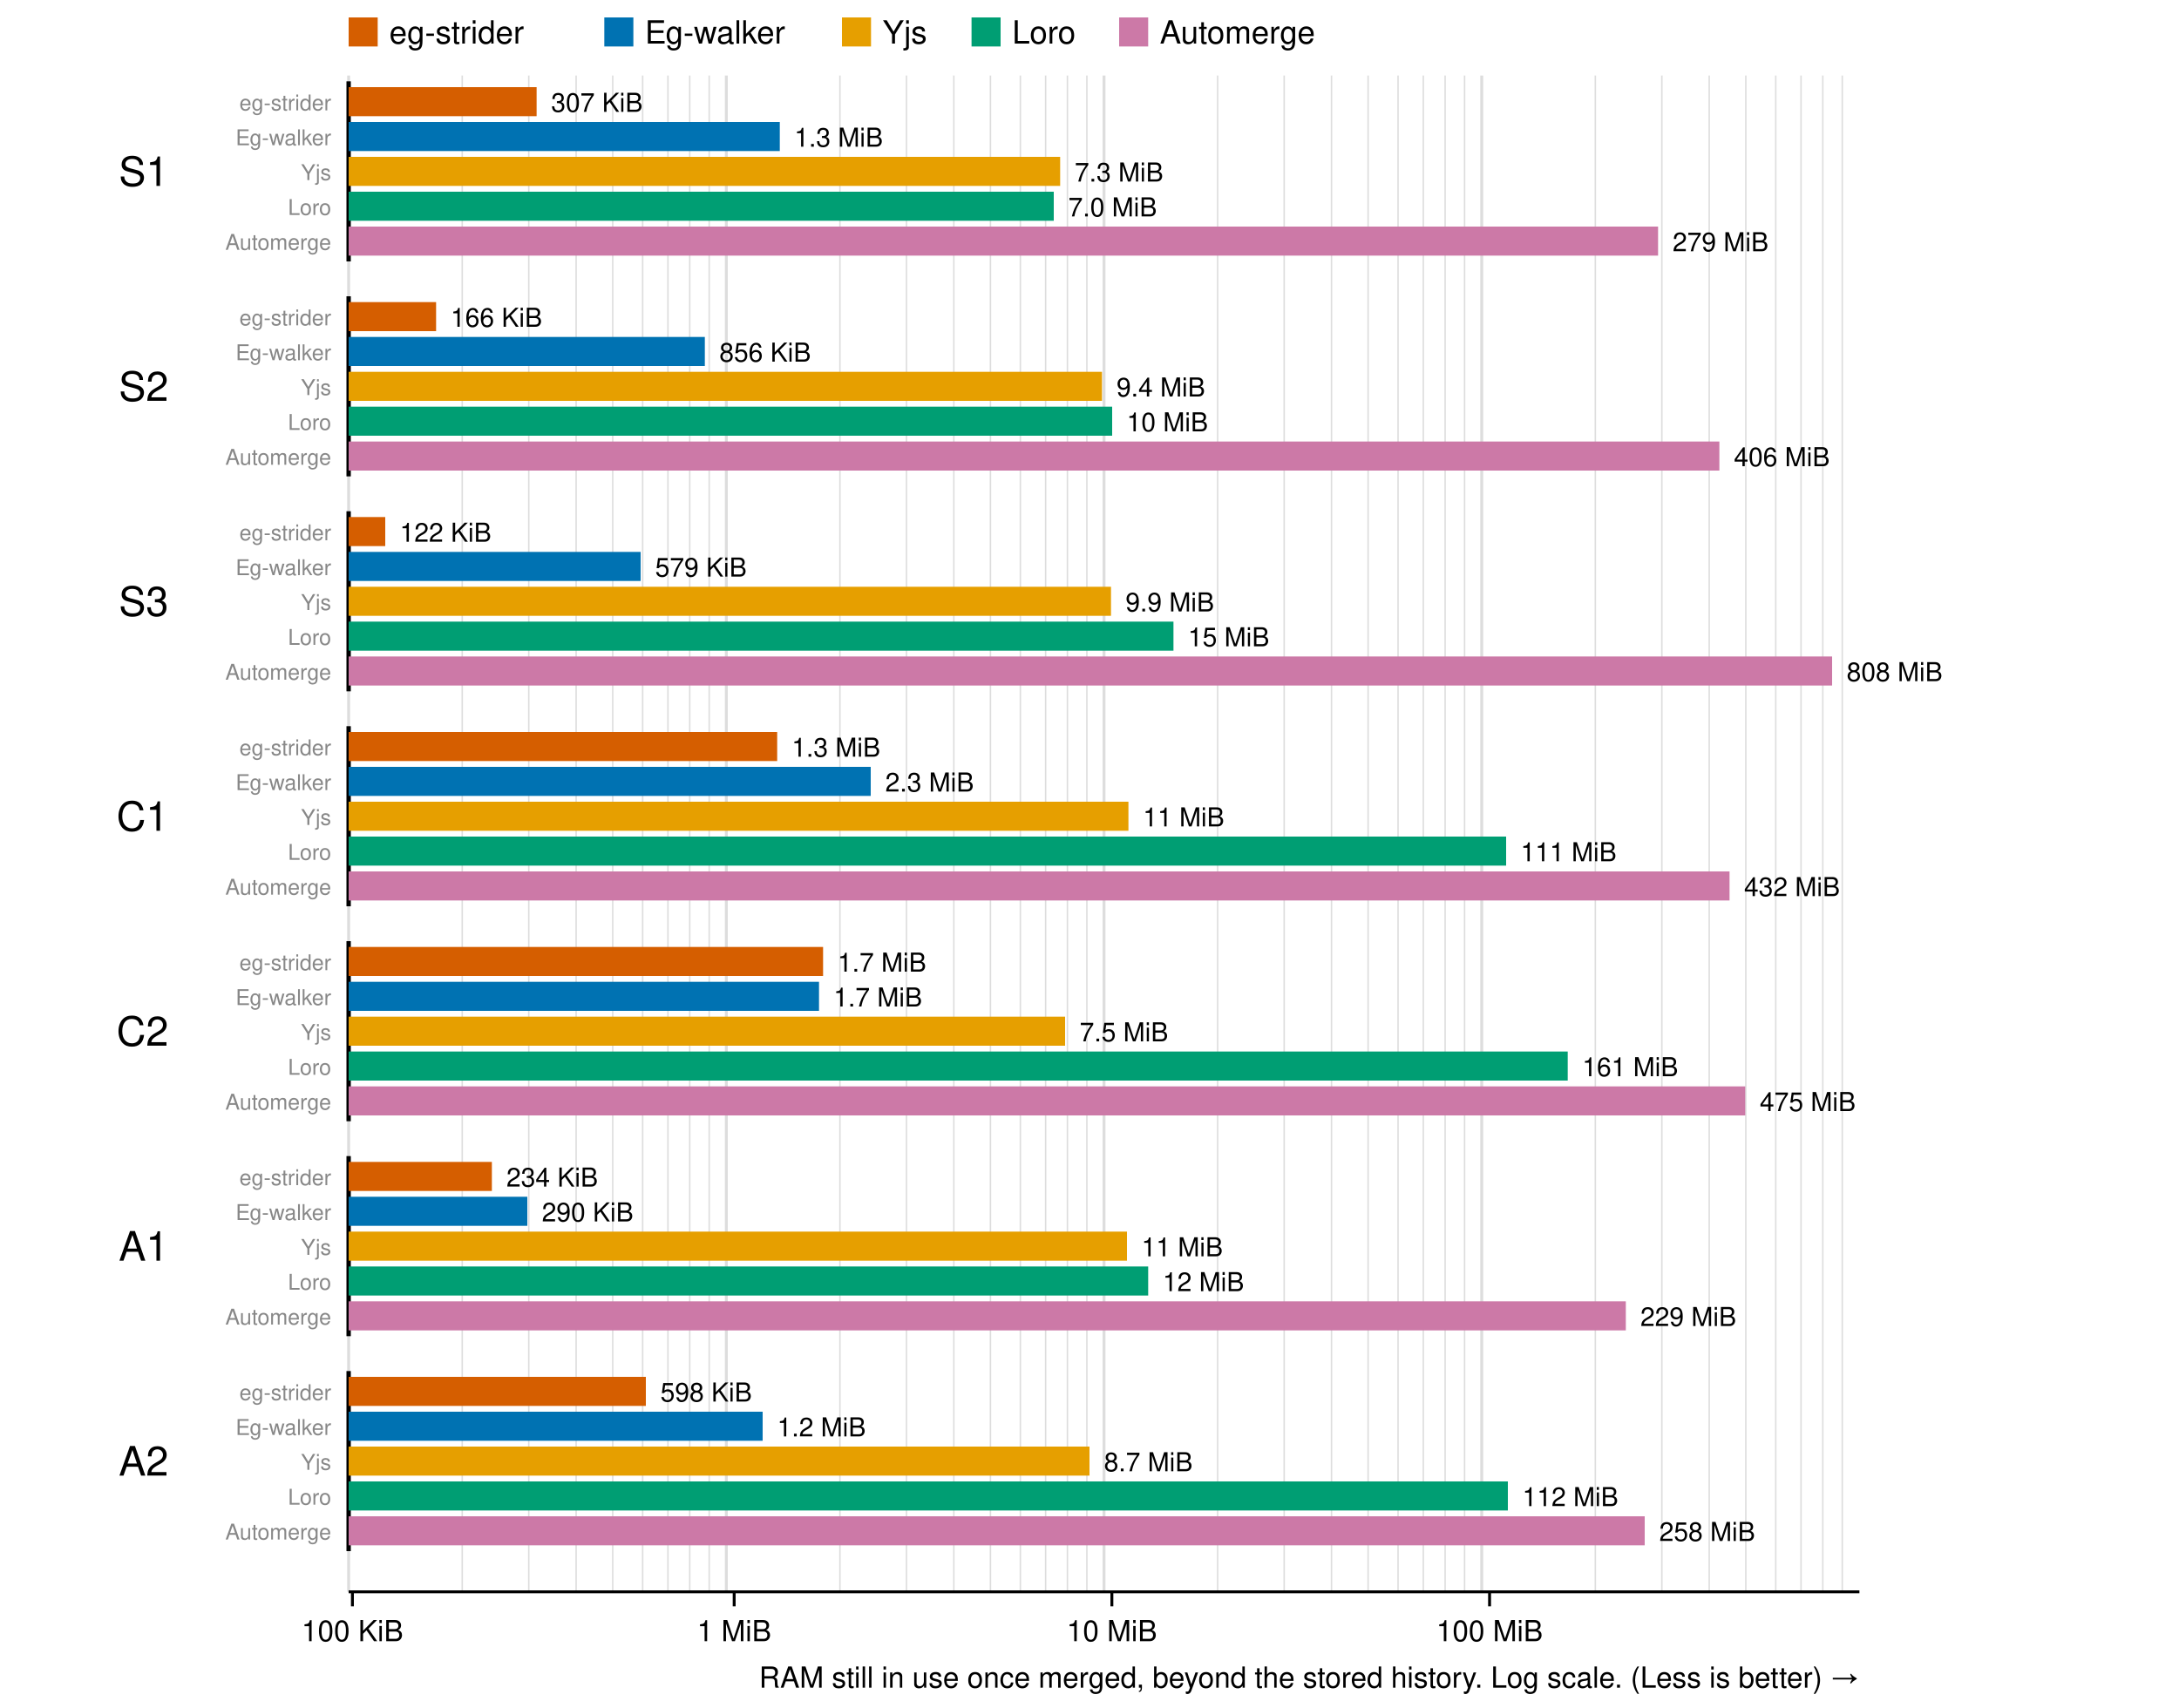
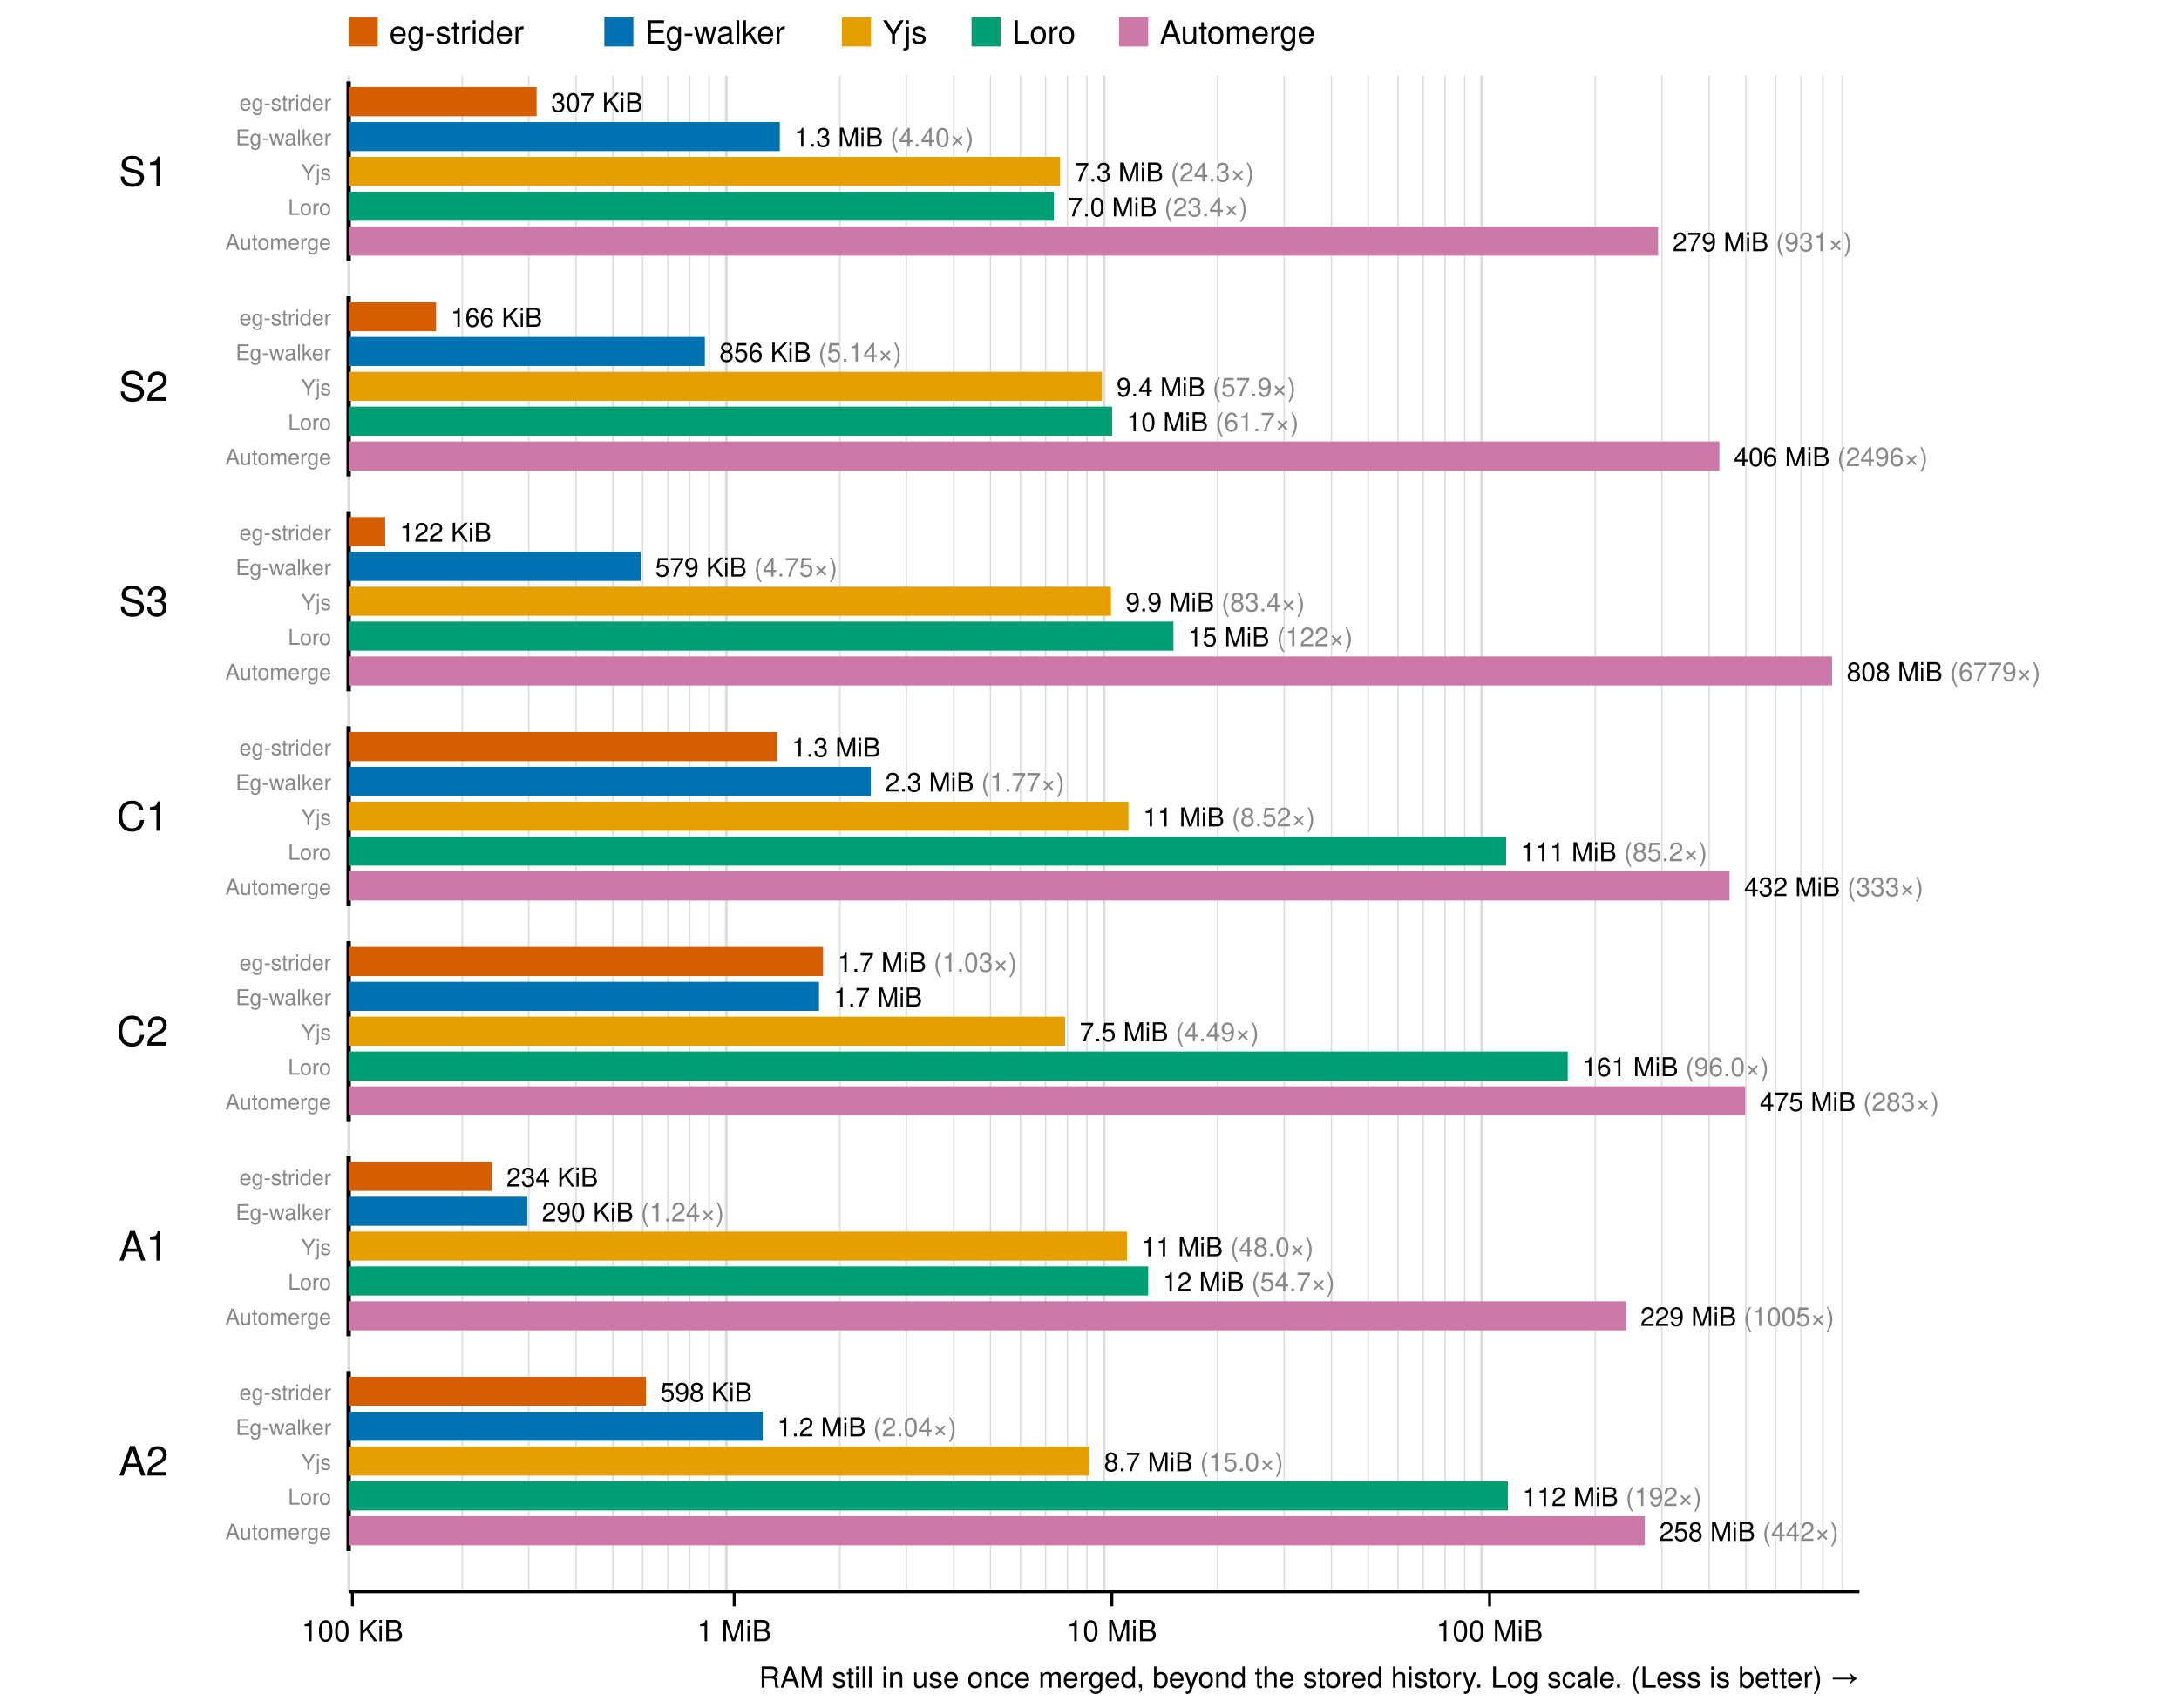
<svg xmlns="http://www.w3.org/2000/svg" viewBox="0 0 750 588" font-family="Helvetica, Arial, sans-serif">
  <rect width="750" height="588" fill="white" />
  <rect x="120" y="6" width="10" height="10" fill="#d55e00" />
  <text x="134" y="15" font-size="11">eg-strider</text>
  <rect x="208.0" y="6" width="10" height="10" fill="#0072b2" />
  <text x="222.0" y="15" font-size="11">Eg-walker</text>
  <rect x="289.8" y="6" width="10" height="10" fill="#e69f00" />
  <text x="303.8" y="15" font-size="11">Yjs</text>
  <rect x="334.4" y="6" width="10" height="10" fill="#009e73" />
  <text x="348.4" y="15" font-size="11">Loro</text>
  <rect x="385.2" y="6" width="10" height="10" fill="#cc79a7" />
  <text x="399.2" y="15" font-size="11">Automerge</text>
  <line x1="120.0" y1="26" x2="120.0" y2="548" stroke="#ddd" stroke-width="1" />
  <line x1="159.1" y1="26" x2="159.1" y2="548" stroke="#ddd" stroke-width="0.5" />
  <line x1="182.0" y1="26" x2="182.0" y2="548" stroke="#ddd" stroke-width="0.5" />
  <line x1="198.3" y1="26" x2="198.3" y2="548" stroke="#ddd" stroke-width="0.5" />
  <line x1="210.9" y1="26" x2="210.9" y2="548" stroke="#ddd" stroke-width="0.5" />
  <line x1="221.2" y1="26" x2="221.2" y2="548" stroke="#ddd" stroke-width="0.5" />
  <line x1="229.9" y1="26" x2="229.9" y2="548" stroke="#ddd" stroke-width="0.5" />
  <line x1="237.4" y1="26" x2="237.4" y2="548" stroke="#ddd" stroke-width="0.5" />
  <line x1="244.1" y1="26" x2="244.1" y2="548" stroke="#ddd" stroke-width="0.5" />
  <line x1="250.0" y1="26" x2="250.0" y2="548" stroke="#ddd" stroke-width="1" />
  <line x1="289.1" y1="26" x2="289.1" y2="548" stroke="#ddd" stroke-width="0.5" />
  <line x1="312.0" y1="26" x2="312.0" y2="548" stroke="#ddd" stroke-width="0.5" />
  <line x1="328.3" y1="26" x2="328.3" y2="548" stroke="#ddd" stroke-width="0.5" />
  <line x1="340.9" y1="26" x2="340.9" y2="548" stroke="#ddd" stroke-width="0.5" />
  <line x1="351.2" y1="26" x2="351.2" y2="548" stroke="#ddd" stroke-width="0.5" />
  <line x1="359.9" y1="26" x2="359.9" y2="548" stroke="#ddd" stroke-width="0.5" />
  <line x1="367.4" y1="26" x2="367.4" y2="548" stroke="#ddd" stroke-width="0.5" />
  <line x1="374.1" y1="26" x2="374.1" y2="548" stroke="#ddd" stroke-width="0.5" />
  <line x1="380.0" y1="26" x2="380.0" y2="548" stroke="#ddd" stroke-width="1" />
  <line x1="419.1" y1="26" x2="419.1" y2="548" stroke="#ddd" stroke-width="0.5" />
  <line x1="442.0" y1="26" x2="442.0" y2="548" stroke="#ddd" stroke-width="0.5" />
  <line x1="458.3" y1="26" x2="458.3" y2="548" stroke="#ddd" stroke-width="0.5" />
  <line x1="470.9" y1="26" x2="470.9" y2="548" stroke="#ddd" stroke-width="0.5" />
  <line x1="481.2" y1="26" x2="481.2" y2="548" stroke="#ddd" stroke-width="0.5" />
  <line x1="489.9" y1="26" x2="489.9" y2="548" stroke="#ddd" stroke-width="0.5" />
  <line x1="497.4" y1="26" x2="497.4" y2="548" stroke="#ddd" stroke-width="0.5" />
  <line x1="504.1" y1="26" x2="504.1" y2="548" stroke="#ddd" stroke-width="0.5" />
  <line x1="510.0" y1="26" x2="510.0" y2="548" stroke="#ddd" stroke-width="1" />
  <line x1="549.1" y1="26" x2="549.1" y2="548" stroke="#ddd" stroke-width="0.5" />
  <line x1="572.0" y1="26" x2="572.0" y2="548" stroke="#ddd" stroke-width="0.5" />
  <line x1="588.3" y1="26" x2="588.3" y2="548" stroke="#ddd" stroke-width="0.5" />
  <line x1="600.9" y1="26" x2="600.9" y2="548" stroke="#ddd" stroke-width="0.5" />
  <line x1="611.2" y1="26" x2="611.2" y2="548" stroke="#ddd" stroke-width="0.5" />
  <line x1="619.9" y1="26" x2="619.9" y2="548" stroke="#ddd" stroke-width="0.5" />
  <line x1="627.4" y1="26" x2="627.4" y2="548" stroke="#ddd" stroke-width="0.5" />
  <line x1="634.1" y1="26" x2="634.1" y2="548" stroke="#ddd" stroke-width="0.5" />
  <line x1="121.3" y1="548" x2="121.3" y2="553" stroke="black" />
  <text x="121.3" y="565" font-size="10" text-anchor="middle">100 KiB</text>
  <line x1="252.7" y1="548" x2="252.7" y2="553" stroke="black" />
  <text x="252.7" y="565" font-size="10" text-anchor="middle">1 MiB</text>
  <line x1="382.7" y1="548" x2="382.7" y2="553" stroke="black" />
  <text x="382.7" y="565" font-size="10" text-anchor="middle">10 MiB</text>
  <line x1="512.7" y1="548" x2="512.7" y2="553" stroke="black" />
  <text x="512.7" y="565" font-size="10" text-anchor="middle">100 MiB</text>
  <line x1="120" y1="548" x2="640" y2="548" stroke="black" />
  <text x="640" y="581" font-size="10" text-anchor="end">RAM still in use once merged, beyond the stored history. Log scale. (Less is better) →</text>
  <text x="58" y="64.0" font-size="14" text-anchor="end">S1</text>
  <line x1="120" y1="28" x2="120" y2="90" stroke="black" stroke-width="1.5" />
  <text x="114" y="38" font-size="7.5" fill="#888" text-anchor="end">eg-strider</text>
  <rect x="120" y="30" width="64.7" height="10" fill="#d55e00" />
  <text x="189.7" y="38.5" font-size="9">307 KiB</text>
  <text x="114" y="50" font-size="7.5" fill="#888" text-anchor="end">Eg-walker</text>
  <rect x="120" y="42" width="148.4" height="10" fill="#0072b2" />
-   <text x="273.4" y="50.5" font-size="9">1.3 MiB</text>
+   <text x="273.4" y="50.5" font-size="9">1.3 MiB <tspan fill="#888">(4.40×)</tspan>
+   </text>
  <text x="114" y="62" font-size="7.5" fill="#888" text-anchor="end">Yjs</text>
  <rect x="120" y="54" width="244.9" height="10" fill="#e69f00" />
-   <text x="369.9" y="62.5" font-size="9">7.3 MiB</text>
+   <text x="369.9" y="62.5" font-size="9">7.3 MiB <tspan fill="#888">(24.3×)</tspan>
+   </text>
  <text x="114" y="74" font-size="7.5" fill="#888" text-anchor="end">Loro</text>
  <rect x="120" y="66" width="242.7" height="10" fill="#009e73" />
-   <text x="367.7" y="74.5" font-size="9">7.0 MiB</text>
+   <text x="367.7" y="74.5" font-size="9">7.0 MiB <tspan fill="#888">(23.4×)</tspan>
+   </text>
  <text x="114" y="86" font-size="7.5" fill="#888" text-anchor="end">Automerge</text>
  <rect x="120" y="78" width="450.7" height="10" fill="#cc79a7" />
-   <text x="575.7" y="86.5" font-size="9">279 MiB</text>
+   <text x="575.7" y="86.5" font-size="9">279 MiB <tspan fill="#888">(931×)</tspan>
+   </text>
  <text x="58" y="138.0" font-size="14" text-anchor="end">S2</text>
  <line x1="120" y1="102" x2="120" y2="164" stroke="black" stroke-width="1.5" />
  <text x="114" y="112" font-size="7.5" fill="#888" text-anchor="end">eg-strider</text>
  <rect x="120" y="104" width="30.1" height="10" fill="#d55e00" />
  <text x="155.1" y="112.5" font-size="9">166 KiB</text>
  <text x="114" y="124" font-size="7.5" fill="#888" text-anchor="end">Eg-walker</text>
  <rect x="120" y="116" width="122.6" height="10" fill="#0072b2" />
-   <text x="247.6" y="124.5" font-size="9">856 KiB</text>
+   <text x="247.6" y="124.5" font-size="9">856 KiB <tspan fill="#888">(5.14×)</tspan>
+   </text>
  <text x="114" y="136" font-size="7.5" fill="#888" text-anchor="end">Yjs</text>
  <rect x="120" y="128" width="259.3" height="10" fill="#e69f00" />
-   <text x="384.3" y="136.5" font-size="9">9.4 MiB</text>
+   <text x="384.3" y="136.5" font-size="9">9.4 MiB <tspan fill="#888">(57.9×)</tspan>
+   </text>
  <text x="114" y="148" font-size="7.5" fill="#888" text-anchor="end">Loro</text>
  <rect x="120" y="140" width="262.8" height="10" fill="#009e73" />
-   <text x="387.8" y="148.5" font-size="9">10 MiB</text>
+   <text x="387.8" y="148.5" font-size="9">10 MiB <tspan fill="#888">(61.7×)</tspan>
+   </text>
  <text x="114" y="160" font-size="7.5" fill="#888" text-anchor="end">Automerge</text>
  <rect x="120" y="152" width="471.8" height="10" fill="#cc79a7" />
-   <text x="596.8" y="160.5" font-size="9">406 MiB</text>
+   <text x="596.8" y="160.5" font-size="9">406 MiB <tspan fill="#888">(2496×)</tspan>
+   </text>
  <text x="58" y="212.0" font-size="14" text-anchor="end">S3</text>
  <line x1="120" y1="176" x2="120" y2="238" stroke="black" stroke-width="1.5" />
  <text x="114" y="186" font-size="7.5" fill="#888" text-anchor="end">eg-strider</text>
  <rect x="120" y="178" width="12.6" height="10" fill="#d55e00" />
  <text x="137.6" y="186.5" font-size="9">122 KiB</text>
  <text x="114" y="198" font-size="7.5" fill="#888" text-anchor="end">Eg-walker</text>
  <rect x="120" y="190" width="100.5" height="10" fill="#0072b2" />
-   <text x="225.5" y="198.5" font-size="9">579 KiB</text>
+   <text x="225.5" y="198.5" font-size="9">579 KiB <tspan fill="#888">(4.75×)</tspan>
+   </text>
  <text x="114" y="210" font-size="7.5" fill="#888" text-anchor="end">Yjs</text>
  <rect x="120" y="202" width="262.4" height="10" fill="#e69f00" />
-   <text x="387.4" y="210.5" font-size="9">9.9 MiB</text>
+   <text x="387.4" y="210.5" font-size="9">9.9 MiB <tspan fill="#888">(83.4×)</tspan>
+   </text>
  <text x="114" y="222" font-size="7.5" fill="#888" text-anchor="end">Loro</text>
  <rect x="120" y="214" width="283.9" height="10" fill="#009e73" />
-   <text x="408.9" y="222.5" font-size="9">15 MiB</text>
+   <text x="408.9" y="222.5" font-size="9">15 MiB <tspan fill="#888">(122×)</tspan>
+   </text>
  <text x="114" y="234" font-size="7.5" fill="#888" text-anchor="end">Automerge</text>
  <rect x="120" y="226" width="510.6" height="10" fill="#cc79a7" />
-   <text x="635.6" y="234.5" font-size="9">808 MiB</text>
+   <text x="635.6" y="234.5" font-size="9">808 MiB <tspan fill="#888">(6779×)</tspan>
+   </text>
  <text x="58" y="286.0" font-size="14" text-anchor="end">C1</text>
  <line x1="120" y1="250" x2="120" y2="312" stroke="black" stroke-width="1.5" />
  <text x="114" y="260" font-size="7.5" fill="#888" text-anchor="end">eg-strider</text>
  <rect x="120" y="252" width="147.5" height="10" fill="#d55e00" />
  <text x="272.5" y="260.5" font-size="9">1.3 MiB</text>
  <text x="114" y="272" font-size="7.5" fill="#888" text-anchor="end">Eg-walker</text>
  <rect x="120" y="264" width="179.7" height="10" fill="#0072b2" />
-   <text x="304.7" y="272.5" font-size="9">2.3 MiB</text>
+   <text x="304.7" y="272.5" font-size="9">2.3 MiB <tspan fill="#888">(1.77×)</tspan>
+   </text>
  <text x="114" y="284" font-size="7.5" fill="#888" text-anchor="end">Yjs</text>
  <rect x="120" y="276" width="268.4" height="10" fill="#e69f00" />
-   <text x="393.4" y="284.5" font-size="9">11 MiB</text>
+   <text x="393.4" y="284.5" font-size="9">11 MiB <tspan fill="#888">(8.52×)</tspan>
+   </text>
  <text x="114" y="296" font-size="7.5" fill="#888" text-anchor="end">Loro</text>
  <rect x="120" y="288" width="398.4" height="10" fill="#009e73" />
-   <text x="523.4" y="296.5" font-size="9">111 MiB</text>
+   <text x="523.4" y="296.5" font-size="9">111 MiB <tspan fill="#888">(85.2×)</tspan>
+   </text>
  <text x="114" y="308" font-size="7.5" fill="#888" text-anchor="end">Automerge</text>
  <rect x="120" y="300" width="475.3" height="10" fill="#cc79a7" />
-   <text x="600.3" y="308.5" font-size="9">432 MiB</text>
+   <text x="600.3" y="308.5" font-size="9">432 MiB <tspan fill="#888">(333×)</tspan>
+   </text>
  <text x="58" y="360.0" font-size="14" text-anchor="end">C2</text>
  <line x1="120" y1="324" x2="120" y2="386" stroke="black" stroke-width="1.5" />
  <text x="114" y="334" font-size="7.5" fill="#888" text-anchor="end">eg-strider</text>
  <rect x="120" y="326" width="163.3" height="10" fill="#d55e00" />
-   <text x="288.3" y="334.5" font-size="9">1.7 MiB</text>
+   <text x="288.3" y="334.5" font-size="9">1.7 MiB <tspan fill="#888">(1.03×)</tspan>
+   </text>
  <text x="114" y="346" font-size="7.5" fill="#888" text-anchor="end">Eg-walker</text>
  <rect x="120" y="338" width="161.9" height="10" fill="#0072b2" />
  <text x="286.9" y="346.5" font-size="9">1.7 MiB</text>
  <text x="114" y="358" font-size="7.5" fill="#888" text-anchor="end">Yjs</text>
  <rect x="120" y="350" width="246.6" height="10" fill="#e69f00" />
-   <text x="371.6" y="358.5" font-size="9">7.5 MiB</text>
+   <text x="371.6" y="358.5" font-size="9">7.5 MiB <tspan fill="#888">(4.49×)</tspan>
+   </text>
  <text x="114" y="370" font-size="7.5" fill="#888" text-anchor="end">Loro</text>
  <rect x="120" y="362" width="419.6" height="10" fill="#009e73" />
-   <text x="544.6" y="370.5" font-size="9">161 MiB</text>
+   <text x="544.6" y="370.5" font-size="9">161 MiB <tspan fill="#888">(96.0×)</tspan>
+   </text>
  <text x="114" y="382" font-size="7.5" fill="#888" text-anchor="end">Automerge</text>
  <rect x="120" y="374" width="480.7" height="10" fill="#cc79a7" />
-   <text x="605.7" y="382.5" font-size="9">475 MiB</text>
+   <text x="605.7" y="382.5" font-size="9">475 MiB <tspan fill="#888">(283×)</tspan>
+   </text>
  <text x="58" y="434.0" font-size="14" text-anchor="end">A1</text>
  <line x1="120" y1="398" x2="120" y2="460" stroke="black" stroke-width="1.5" />
  <text x="114" y="408" font-size="7.5" fill="#888" text-anchor="end">eg-strider</text>
  <rect x="120" y="400" width="49.3" height="10" fill="#d55e00" />
  <text x="174.3" y="408.5" font-size="9">234 KiB</text>
  <text x="114" y="420" font-size="7.5" fill="#888" text-anchor="end">Eg-walker</text>
  <rect x="120" y="412" width="61.5" height="10" fill="#0072b2" />
-   <text x="186.5" y="420.5" font-size="9">290 KiB</text>
+   <text x="186.5" y="420.5" font-size="9">290 KiB <tspan fill="#888">(1.24×)</tspan>
+   </text>
  <text x="114" y="432" font-size="7.5" fill="#888" text-anchor="end">Yjs</text>
  <rect x="120" y="424" width="267.9" height="10" fill="#e69f00" />
-   <text x="392.9" y="432.5" font-size="9">11 MiB</text>
+   <text x="392.9" y="432.5" font-size="9">11 MiB <tspan fill="#888">(48.0×)</tspan>
+   </text>
  <text x="114" y="444" font-size="7.5" fill="#888" text-anchor="end">Loro</text>
  <rect x="120" y="436" width="275.2" height="10" fill="#009e73" />
-   <text x="400.2" y="444.5" font-size="9">12 MiB</text>
+   <text x="400.2" y="444.5" font-size="9">12 MiB <tspan fill="#888">(54.7×)</tspan>
+   </text>
  <text x="114" y="456" font-size="7.5" fill="#888" text-anchor="end">Automerge</text>
  <rect x="120" y="448" width="439.6" height="10" fill="#cc79a7" />
-   <text x="564.6" y="456.5" font-size="9">229 MiB</text>
+   <text x="564.6" y="456.5" font-size="9">229 MiB <tspan fill="#888">(1005×)</tspan>
+   </text>
  <text x="58" y="508.0" font-size="14" text-anchor="end">A2</text>
  <line x1="120" y1="472" x2="120" y2="534" stroke="black" stroke-width="1.5" />
  <text x="114" y="482" font-size="7.5" fill="#888" text-anchor="end">eg-strider</text>
  <rect x="120" y="474" width="102.3" height="10" fill="#d55e00" />
  <text x="227.3" y="482.5" font-size="9">598 KiB</text>
  <text x="114" y="494" font-size="7.5" fill="#888" text-anchor="end">Eg-walker</text>
  <rect x="120" y="486" width="142.5" height="10" fill="#0072b2" />
-   <text x="267.5" y="494.5" font-size="9">1.2 MiB</text>
+   <text x="267.5" y="494.5" font-size="9">1.2 MiB <tspan fill="#888">(2.04×)</tspan>
+   </text>
  <text x="114" y="506" font-size="7.5" fill="#888" text-anchor="end">Yjs</text>
  <rect x="120" y="498" width="255.0" height="10" fill="#e69f00" />
-   <text x="380.0" y="506.5" font-size="9">8.7 MiB</text>
+   <text x="380.0" y="506.5" font-size="9">8.7 MiB <tspan fill="#888">(15.0×)</tspan>
+   </text>
  <text x="114" y="518" font-size="7.5" fill="#888" text-anchor="end">Loro</text>
  <rect x="120" y="510" width="399.0" height="10" fill="#009e73" />
-   <text x="524.0" y="518.5" font-size="9">112 MiB</text>
+   <text x="524.0" y="518.5" font-size="9">112 MiB <tspan fill="#888">(192×)</tspan>
+   </text>
  <text x="114" y="530" font-size="7.5" fill="#888" text-anchor="end">Automerge</text>
  <rect x="120" y="522" width="446.1" height="10" fill="#cc79a7" />
-   <text x="571.1" y="530.5" font-size="9">258 MiB</text>
+   <text x="571.1" y="530.5" font-size="9">258 MiB <tspan fill="#888">(442×)</tspan>
+   </text>
</svg>
